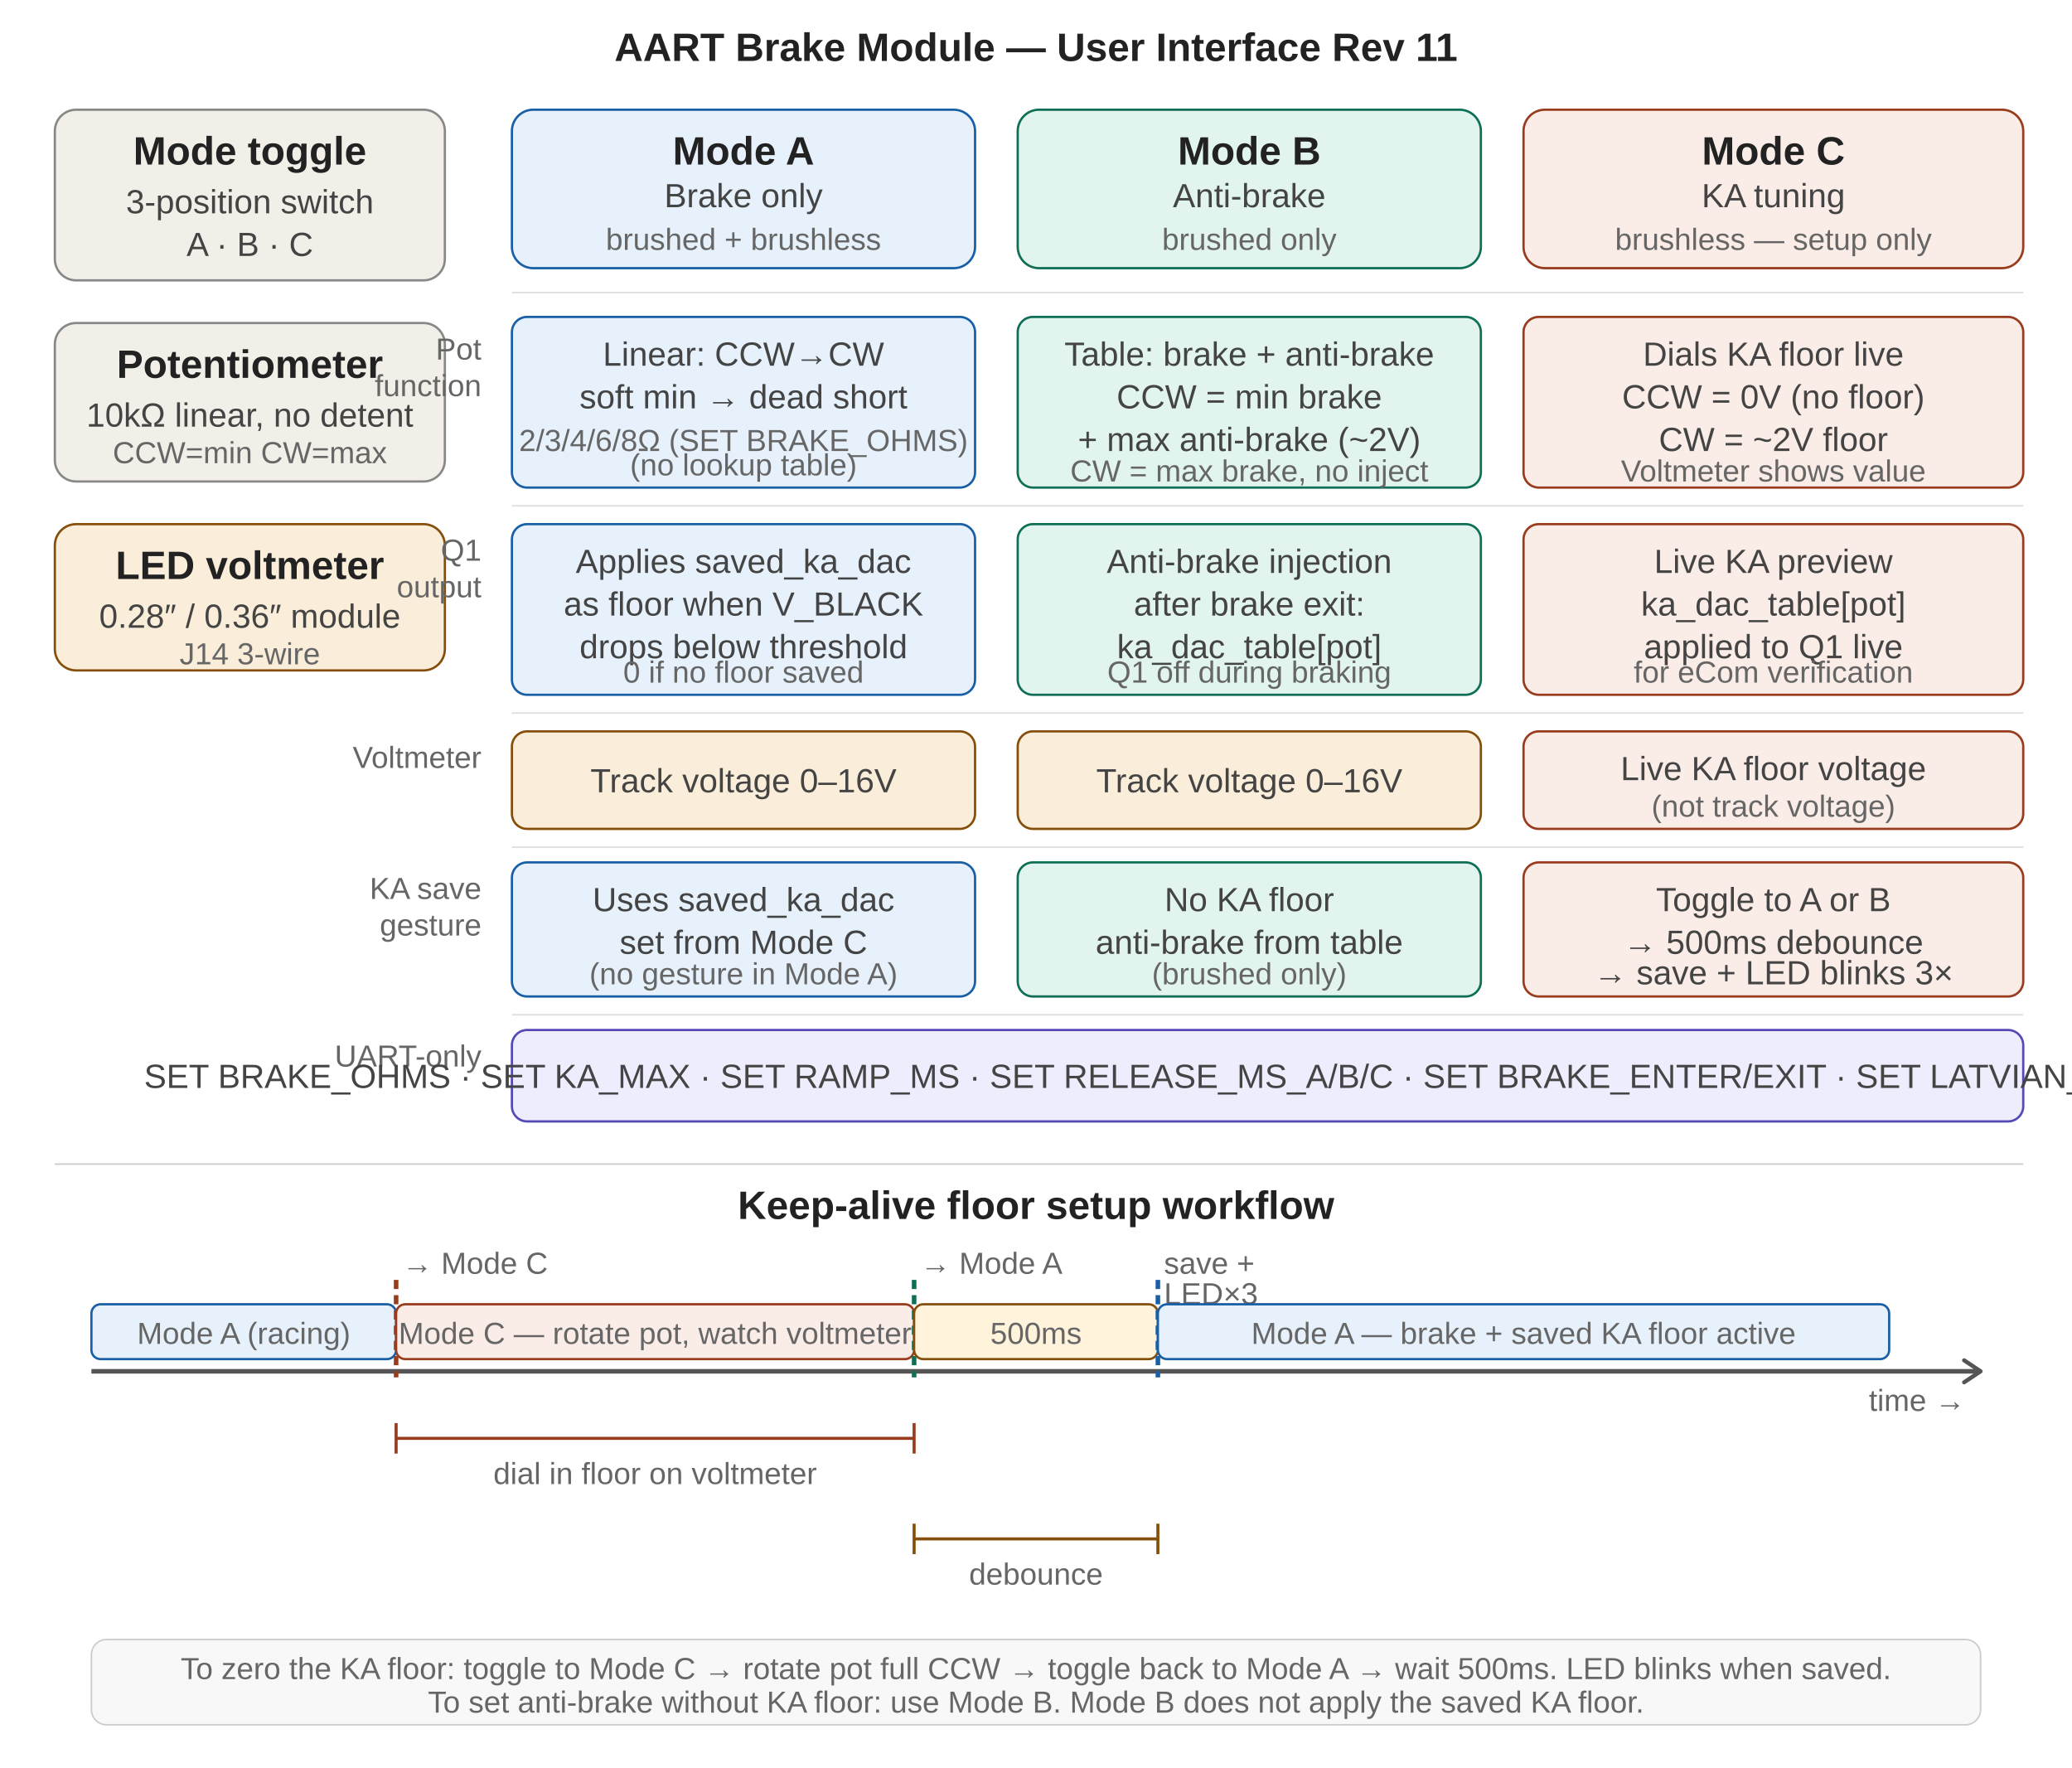
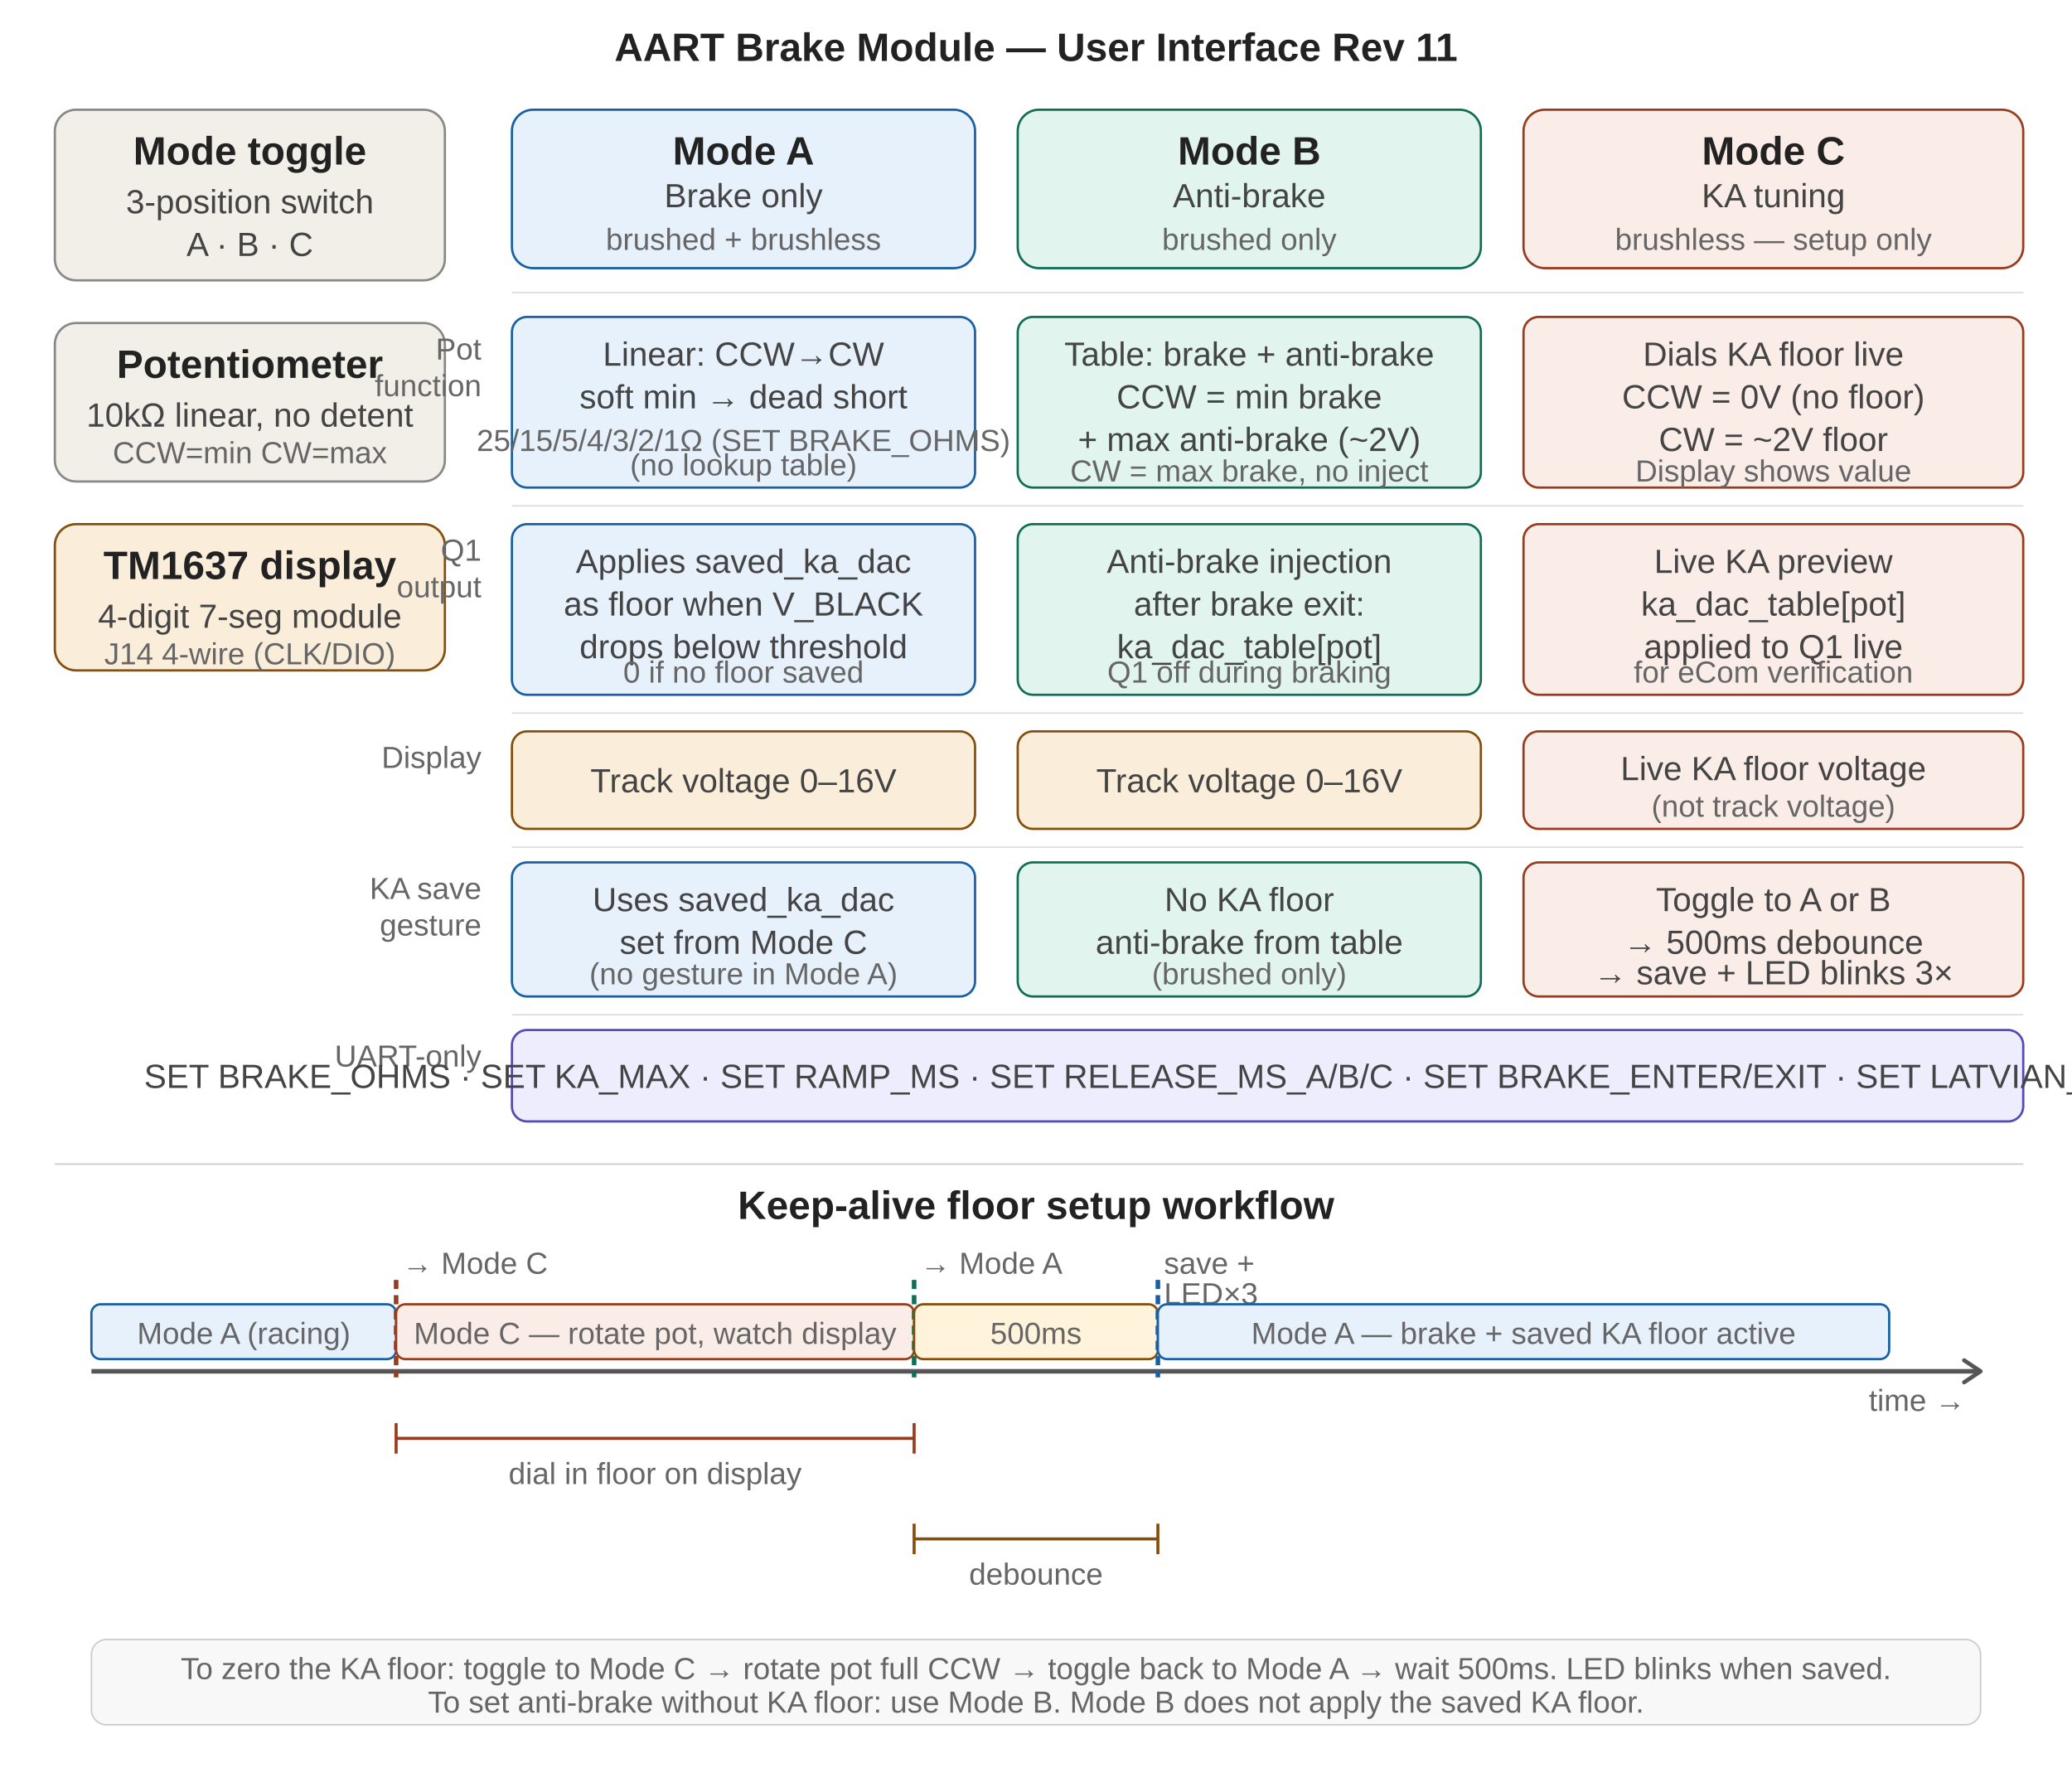
<svg xmlns="http://www.w3.org/2000/svg" width="680" viewBox="0 0 680 580">
  <defs>
    <marker id="arr" viewBox="0 0 10 10" refX="8" refY="5" markerWidth="6" markerHeight="6" orient="auto-start-reverse">
      <path d="M2 1L8 5L2 9" fill="none" stroke="#555" stroke-width="1.5" stroke-linecap="round" stroke-linejoin="round" />
    </marker>
    <style>
    text { font-family: Arial, sans-serif; }
    .th  { font-size: 13px; font-weight: 600; fill: #222; }
    .ts  { font-size: 11px; fill: #444; }
    .tn  { font-size: 10px; fill: #666; }
    .th2 { font-size: 12px; font-weight: 600; fill: #333; }
    .box-gray   { fill: #F1EFE8; stroke: #888; stroke-width: 0.75; }
    .box-blue   { fill: #E6F1FB; stroke: #185FA5; stroke-width: 0.75; }
    .box-green  { fill: #E1F5EE; stroke: #0F6E56; stroke-width: 0.75; }
    .box-coral  { fill: #FAECE7; stroke: #993C1D; stroke-width: 0.75; }
    .box-amber  { fill: #FAEEDA; stroke: #854F0B; stroke-width: 0.75; }
    .box-purple { fill: #EEEDFE; stroke: #534AB7; stroke-width: 0.75; }
    .hdr-blue   { fill: #185FA5; }
    .hdr-green  { fill: #0F6E56; }
    .hdr-coral  { fill: #993C1D; }
    .divider    { stroke: #ddd; stroke-width: 0.5; }
  </style>
  </defs>
  <text class="th" x="340" y="20" text-anchor="middle" font-size="15">AART Brake Module — User Interface Rev 11</text>
  <rect class="box-gray" x="18" y="36" width="128" height="56" rx="7" />
  <text class="th" x="82" y="54" text-anchor="middle">Mode toggle</text>
  <text class="ts" x="82" y="70" text-anchor="middle">3-position switch</text>
  <text class="ts" x="82" y="84" text-anchor="middle">A · B · C</text>
  <rect class="box-gray" x="18" y="106" width="128" height="52" rx="7" />
  <text class="th" x="82" y="124" text-anchor="middle">Potentiometer</text>
  <text class="ts" x="82" y="140" text-anchor="middle">10kΩ linear, no detent</text>
  <text class="tn" x="82" y="152" text-anchor="middle">CCW=min  CW=max</text>
  <rect class="box-amber" x="18" y="172" width="128" height="48" rx="7" />
-   <text class="th" x="82" y="190" text-anchor="middle">LED voltmeter</text>
-   <text class="ts" x="82" y="206" text-anchor="middle">0.28″ / 0.36″ module</text>
-   <text class="tn" x="82" y="218" text-anchor="middle">J14 3-wire</text>
+   <text class="th" x="82" y="190" text-anchor="middle">TM1637 display</text>
+   <text class="ts" x="82" y="206" text-anchor="middle">4-digit 7-seg module</text>
+   <text class="tn" x="82" y="218" text-anchor="middle">J14 4-wire (CLK/DIO)</text>
  <rect class="box-blue" x="168" y="36" width="152" height="52" rx="7" />
  <text class="th" x="244" y="54" text-anchor="middle" fill="#185FA5">Mode A</text>
  <text class="ts" x="244" y="68" text-anchor="middle">Brake only</text>
  <text class="tn" x="244" y="82" text-anchor="middle">brushed + brushless</text>
  <rect class="box-green" x="334" y="36" width="152" height="52" rx="7" />
  <text class="th" x="410" y="54" text-anchor="middle" fill="#0F6E56">Mode B</text>
  <text class="ts" x="410" y="68" text-anchor="middle">Anti-brake</text>
  <text class="tn" x="410" y="82" text-anchor="middle">brushed only</text>
  <rect class="box-coral" x="500" y="36" width="164" height="52" rx="7" />
  <text class="th" x="582" y="54" text-anchor="middle" fill="#993C1D">Mode C</text>
  <text class="ts" x="582" y="68" text-anchor="middle">KA tuning</text>
  <text class="tn" x="582" y="82" text-anchor="middle">brushless — setup only</text>
  <line class="divider" x1="168" y1="96" x2="664" y2="96" />
  <text class="tn" x="158" y="118" text-anchor="end">Pot</text>
  <text class="tn" x="158" y="130" text-anchor="end">function</text>
  <rect class="box-blue" x="168" y="104" width="152" height="56" rx="5" />
  <text class="ts" x="244" y="120" text-anchor="middle">Linear: CCW→CW</text>
  <text class="ts" x="244" y="134" text-anchor="middle">soft min → dead short</text>
-   <text class="tn" x="244" y="148" text-anchor="middle">2/3/4/6/8Ω (SET BRAKE_OHMS)</text>
+   <text class="tn" x="244" y="148" text-anchor="middle">25/15/5/4/3/2/1Ω (SET BRAKE_OHMS)</text>
  <text class="tn" x="244" y="156" text-anchor="middle">(no lookup table)</text>
  <rect class="box-green" x="334" y="104" width="152" height="56" rx="5" />
  <text class="ts" x="410" y="120" text-anchor="middle">Table: brake + anti-brake</text>
  <text class="ts" x="410" y="134" text-anchor="middle">CCW = min brake</text>
  <text class="ts" x="410" y="148" text-anchor="middle">+ max anti-brake (~2V)</text>
  <text class="tn" x="410" y="158" text-anchor="middle">CW = max brake, no inject</text>
  <rect class="box-coral" x="500" y="104" width="164" height="56" rx="5" />
  <text class="ts" x="582" y="120" text-anchor="middle">Dials KA floor live</text>
  <text class="ts" x="582" y="134" text-anchor="middle">CCW = 0V (no floor)</text>
  <text class="ts" x="582" y="148" text-anchor="middle">CW = ~2V floor</text>
-   <text class="tn" x="582" y="158" text-anchor="middle">Voltmeter shows value</text>
+   <text class="tn" x="582" y="158" text-anchor="middle">Display shows value</text>
  <line class="divider" x1="168" y1="166" x2="664" y2="166" />
  <text class="tn" x="158" y="184" text-anchor="end">Q1</text>
  <text class="tn" x="158" y="196" text-anchor="end">output</text>
  <rect class="box-blue" x="168" y="172" width="152" height="56" rx="5" />
  <text class="ts" x="244" y="188" text-anchor="middle">Applies saved_ka_dac</text>
  <text class="ts" x="244" y="202" text-anchor="middle">as floor when V_BLACK</text>
  <text class="ts" x="244" y="216" text-anchor="middle">drops below threshold</text>
  <text class="tn" x="244" y="224" text-anchor="middle">0 if no floor saved</text>
  <rect class="box-green" x="334" y="172" width="152" height="56" rx="5" />
  <text class="ts" x="410" y="188" text-anchor="middle">Anti-brake injection</text>
  <text class="ts" x="410" y="202" text-anchor="middle">after brake exit:</text>
  <text class="ts" x="410" y="216" text-anchor="middle">ka_dac_table[pot]</text>
  <text class="tn" x="410" y="224" text-anchor="middle">Q1 off during braking</text>
  <rect class="box-coral" x="500" y="172" width="164" height="56" rx="5" />
  <text class="ts" x="582" y="188" text-anchor="middle">Live KA preview</text>
  <text class="ts" x="582" y="202" text-anchor="middle">ka_dac_table[pot]</text>
  <text class="ts" x="582" y="216" text-anchor="middle">applied to Q1 live</text>
  <text class="tn" x="582" y="224" text-anchor="middle">for eCom verification</text>
  <line class="divider" x1="168" y1="234" x2="664" y2="234" />
-   <text class="tn" x="158" y="252" text-anchor="end">Voltmeter</text>
+   <text class="tn" x="158" y="252" text-anchor="end">Display</text>
  <rect class="box-amber" x="168" y="240" width="152" height="32" rx="5" />
  <text class="ts" x="244" y="260" text-anchor="middle">Track voltage 0–16V</text>
  <rect class="box-amber" x="334" y="240" width="152" height="32" rx="5" />
  <text class="ts" x="410" y="260" text-anchor="middle">Track voltage 0–16V</text>
  <rect class="box-coral" x="500" y="240" width="164" height="32" rx="5" />
  <text class="ts" x="582" y="256" text-anchor="middle">Live KA floor voltage</text>
  <text class="tn" x="582" y="268" text-anchor="middle">(not track voltage)</text>
  <line class="divider" x1="168" y1="278" x2="664" y2="278" />
  <text class="tn" x="158" y="295" text-anchor="end">KA save</text>
  <text class="tn" x="158" y="307" text-anchor="end">gesture</text>
  <rect class="box-blue" x="168" y="283" width="152" height="44" rx="5" />
  <text class="ts" x="244" y="299" text-anchor="middle">Uses saved_ka_dac</text>
  <text class="ts" x="244" y="313" text-anchor="middle">set from Mode C</text>
  <text class="tn" x="244" y="323" text-anchor="middle">(no gesture in Mode A)</text>
  <rect class="box-green" x="334" y="283" width="152" height="44" rx="5" />
  <text class="ts" x="410" y="299" text-anchor="middle">No KA floor</text>
  <text class="ts" x="410" y="313" text-anchor="middle">anti-brake from table</text>
  <text class="tn" x="410" y="323" text-anchor="middle">(brushed only)</text>
  <rect class="box-coral" x="500" y="283" width="164" height="44" rx="5" />
  <text class="ts" x="582" y="299" text-anchor="middle">Toggle to A or B</text>
  <text class="ts" x="582" y="313" text-anchor="middle">→ 500ms debounce</text>
  <text class="ts" x="582" y="323" text-anchor="middle">→ save + LED blinks 3×</text>
  <line class="divider" x1="168" y1="333" x2="664" y2="333" />
  <text class="tn" x="158" y="350" text-anchor="end">UART-only</text>
  <rect class="box-purple" x="168" y="338" width="496" height="30" rx="5" />
  <text class="ts" x="416" y="357" text-anchor="middle">SET BRAKE_OHMS · SET KA_MAX · SET RAMP_MS · SET RELEASE_MS_A/B/C · SET BRAKE_ENTER/EXIT · SET LATVIAN_DVDT · GET · SAVE</text>
  <line x1="18" y1="382" x2="664" y2="382" stroke="#ccc" stroke-width="0.5" />
  <text class="th" x="340" y="400" text-anchor="middle">Keep-alive floor setup workflow</text>
  <line x1="30" y1="450" x2="650" y2="450" stroke="#555" stroke-width="1.5" marker-end="url(#arr)" />
  <text class="tn" x="645" y="463" text-anchor="end">time →</text>
  <rect x="30" y="428" width="100" height="18" rx="3" class="box-blue" />
  <text class="tn" x="80" y="441" text-anchor="middle">Mode A (racing)</text>
  <line x1="130" y1="420" x2="130" y2="452" stroke="#993C1D" stroke-width="1.5" stroke-dasharray="3 2" />
  <text class="tn" x="132" y="418" fill="#993C1D">→ Mode C</text>
  <rect x="130" y="428" width="170" height="18" rx="3" class="box-coral" />
-   <text class="tn" x="215" y="441" text-anchor="middle">Mode C — rotate pot, watch voltmeter</text>
+   <text class="tn" x="215" y="441" text-anchor="middle">Mode C — rotate pot, watch display</text>
  <line x1="300" y1="420" x2="300" y2="452" stroke="#0F6E56" stroke-width="1.5" stroke-dasharray="3 2" />
  <text class="tn" x="302" y="418" fill="#0F6E56">→ Mode A</text>
  <rect x="300" y="428" width="80" height="18" rx="3" fill="#FFF3DC" stroke="#854F0B" stroke-width="0.75" />
  <text class="tn" x="340" y="441" text-anchor="middle">500ms</text>
  <line x1="380" y1="420" x2="380" y2="452" stroke="#185FA5" stroke-width="1.5" stroke-dasharray="3 2" />
  <text class="tn" x="382" y="418" fill="#185FA5">save +</text>
  <text class="tn" x="382" y="428" fill="#185FA5">LED×3</text>
  <rect x="380" y="428" width="240" height="18" rx="3" class="box-blue" />
  <text class="tn" x="500" y="441" text-anchor="middle">Mode A — brake + saved KA floor active</text>
  <line x1="130" y1="472" x2="300" y2="472" stroke="#993C1D" stroke-width="1" />
  <line x1="130" y1="467" x2="130" y2="477" stroke="#993C1D" stroke-width="1" />
  <line x1="300" y1="467" x2="300" y2="477" stroke="#993C1D" stroke-width="1" />
-   <text class="tn" x="215" y="487" text-anchor="middle" fill="#993C1D">dial in floor on voltmeter</text>
+   <text class="tn" x="215" y="487" text-anchor="middle" fill="#993C1D">dial in floor on display</text>
  <line x1="300" y1="505" x2="380" y2="505" stroke="#854F0B" stroke-width="1" />
  <line x1="300" y1="500" x2="300" y2="510" stroke="#854F0B" stroke-width="1" />
  <line x1="380" y1="500" x2="380" y2="510" stroke="#854F0B" stroke-width="1" />
  <text class="tn" x="340" y="520" text-anchor="middle" fill="#854F0B">debounce</text>
  <rect x="30" y="538" width="620" height="28" rx="5" fill="#F8F8F8" stroke="#ccc" stroke-width="0.5" />
  <text class="tn" x="340" y="551" text-anchor="middle">To zero the KA floor: toggle to Mode C → rotate pot full CCW → toggle back to Mode A → wait 500ms. LED blinks when saved.</text>
  <text class="tn" x="340" y="562" text-anchor="middle">To set anti-brake without KA floor: use Mode B. Mode B does not apply the saved KA floor.</text>
</svg>
